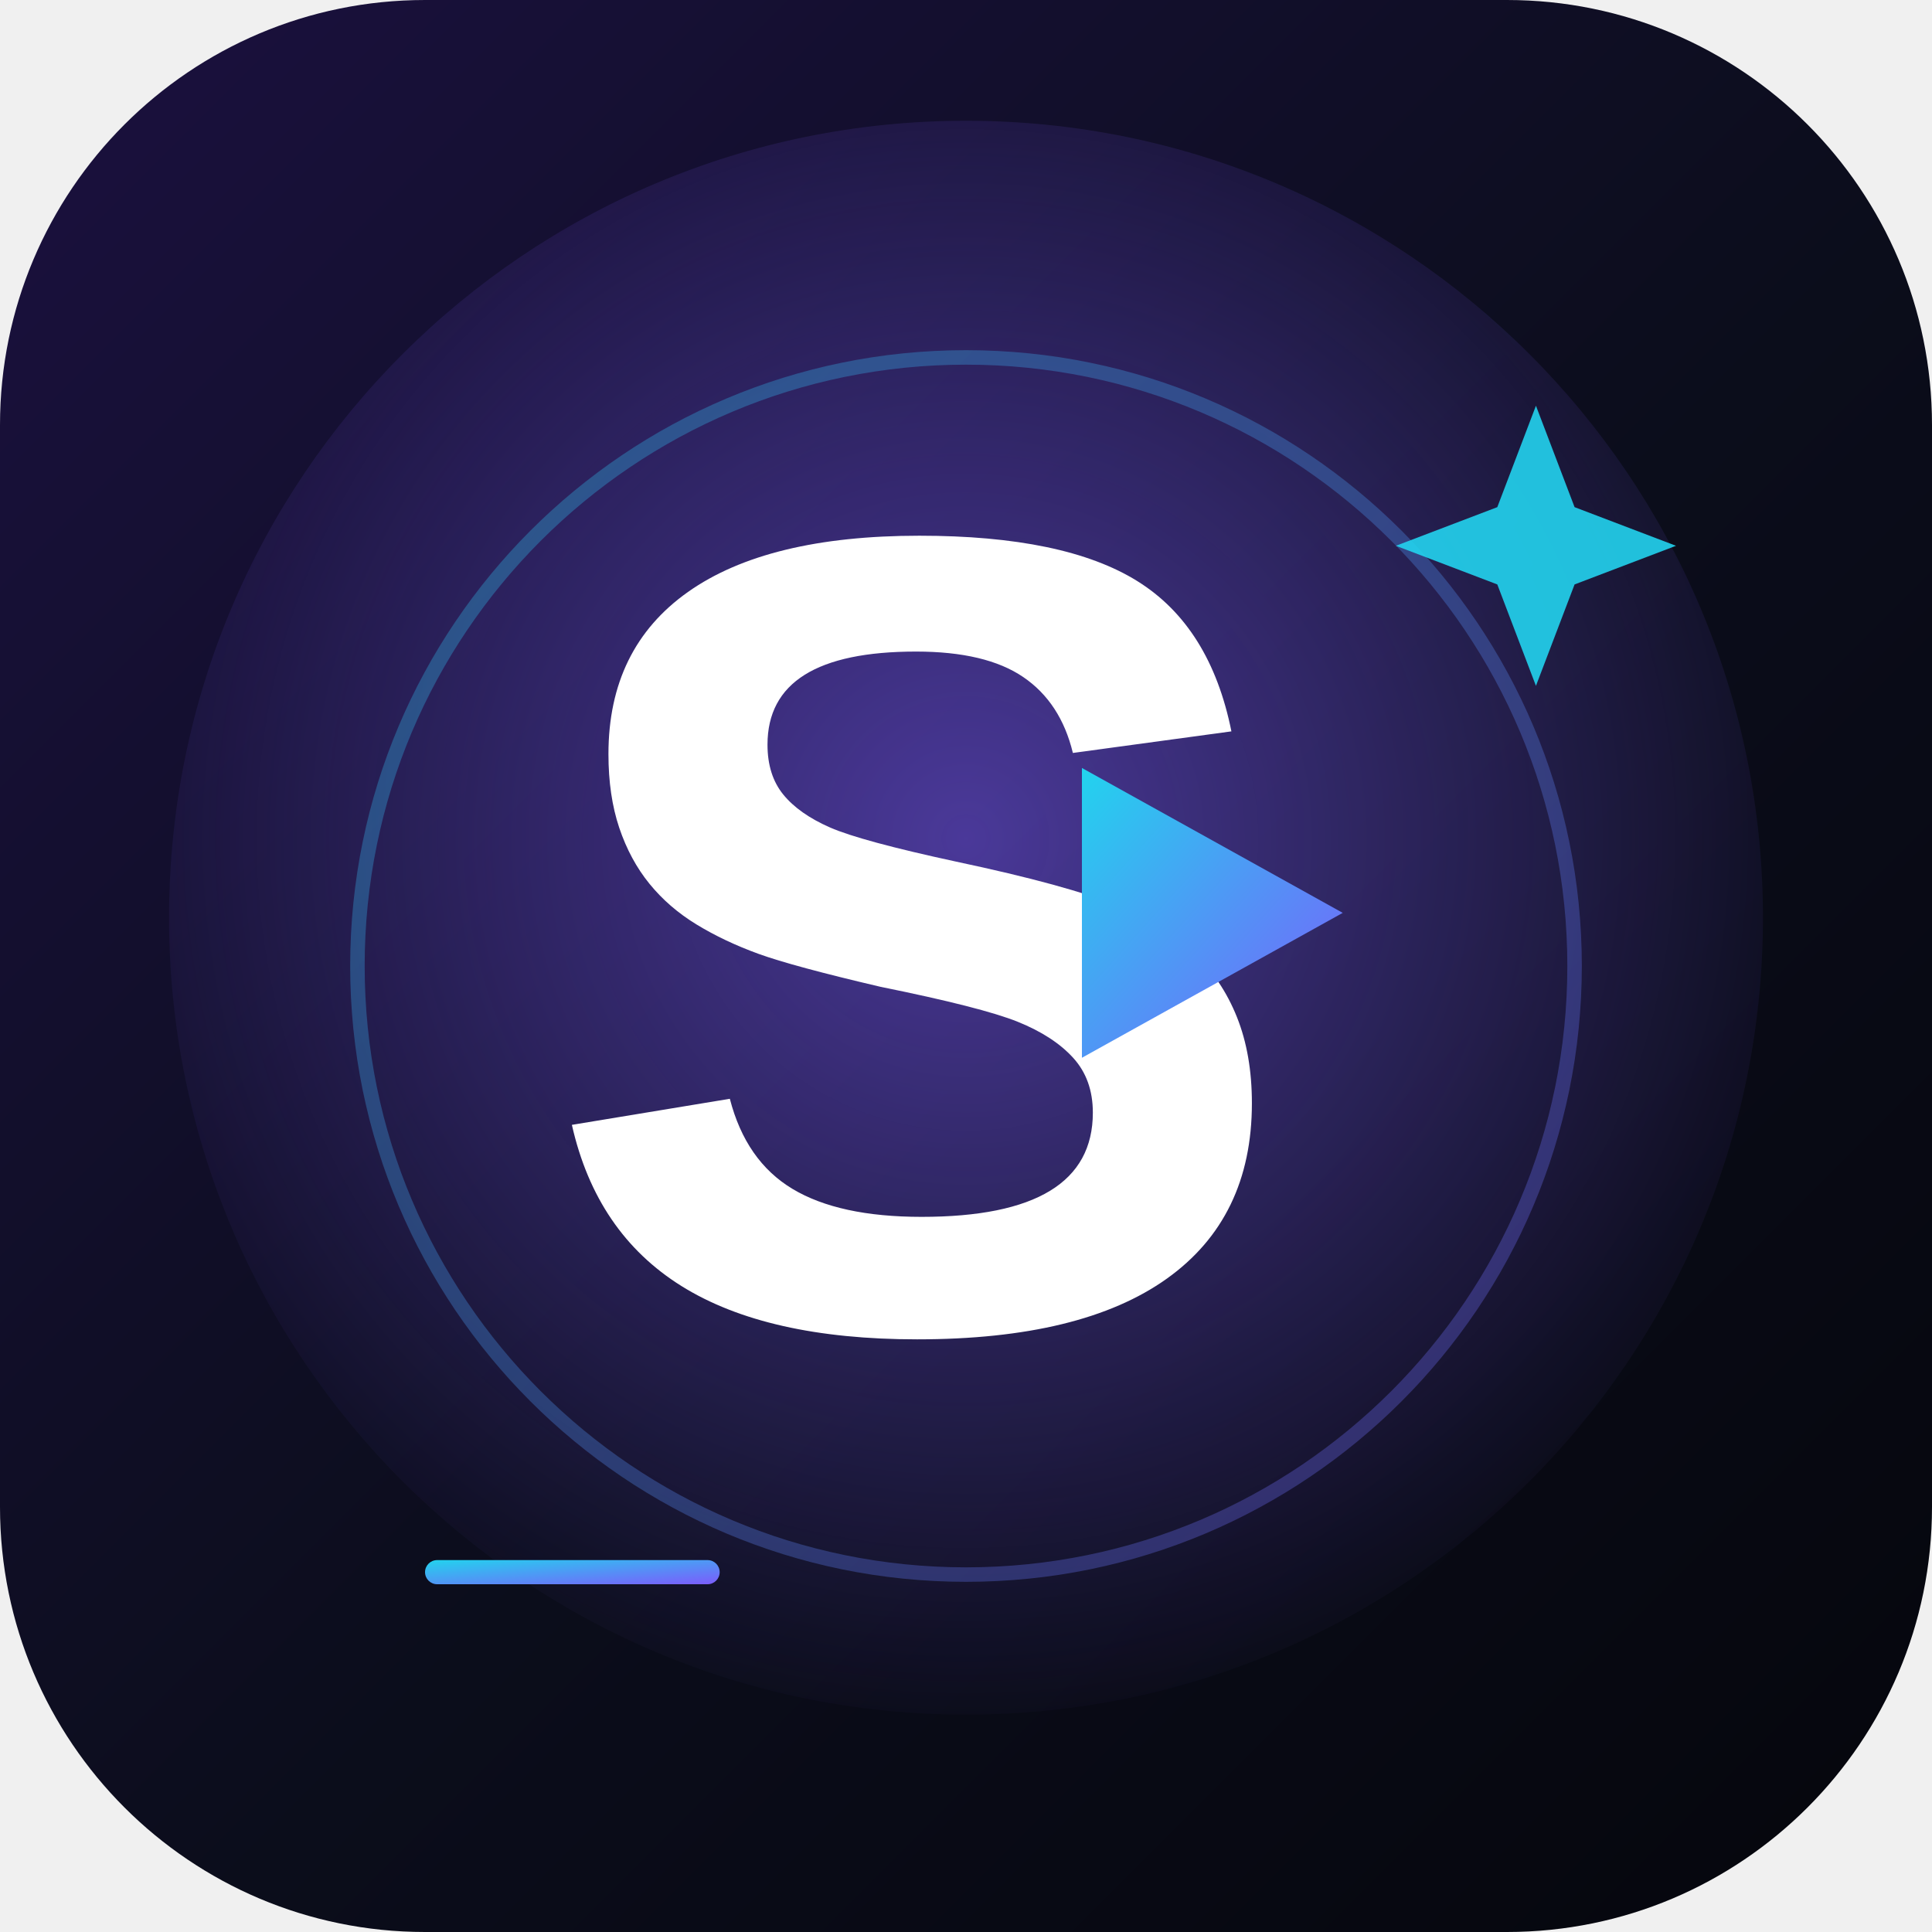
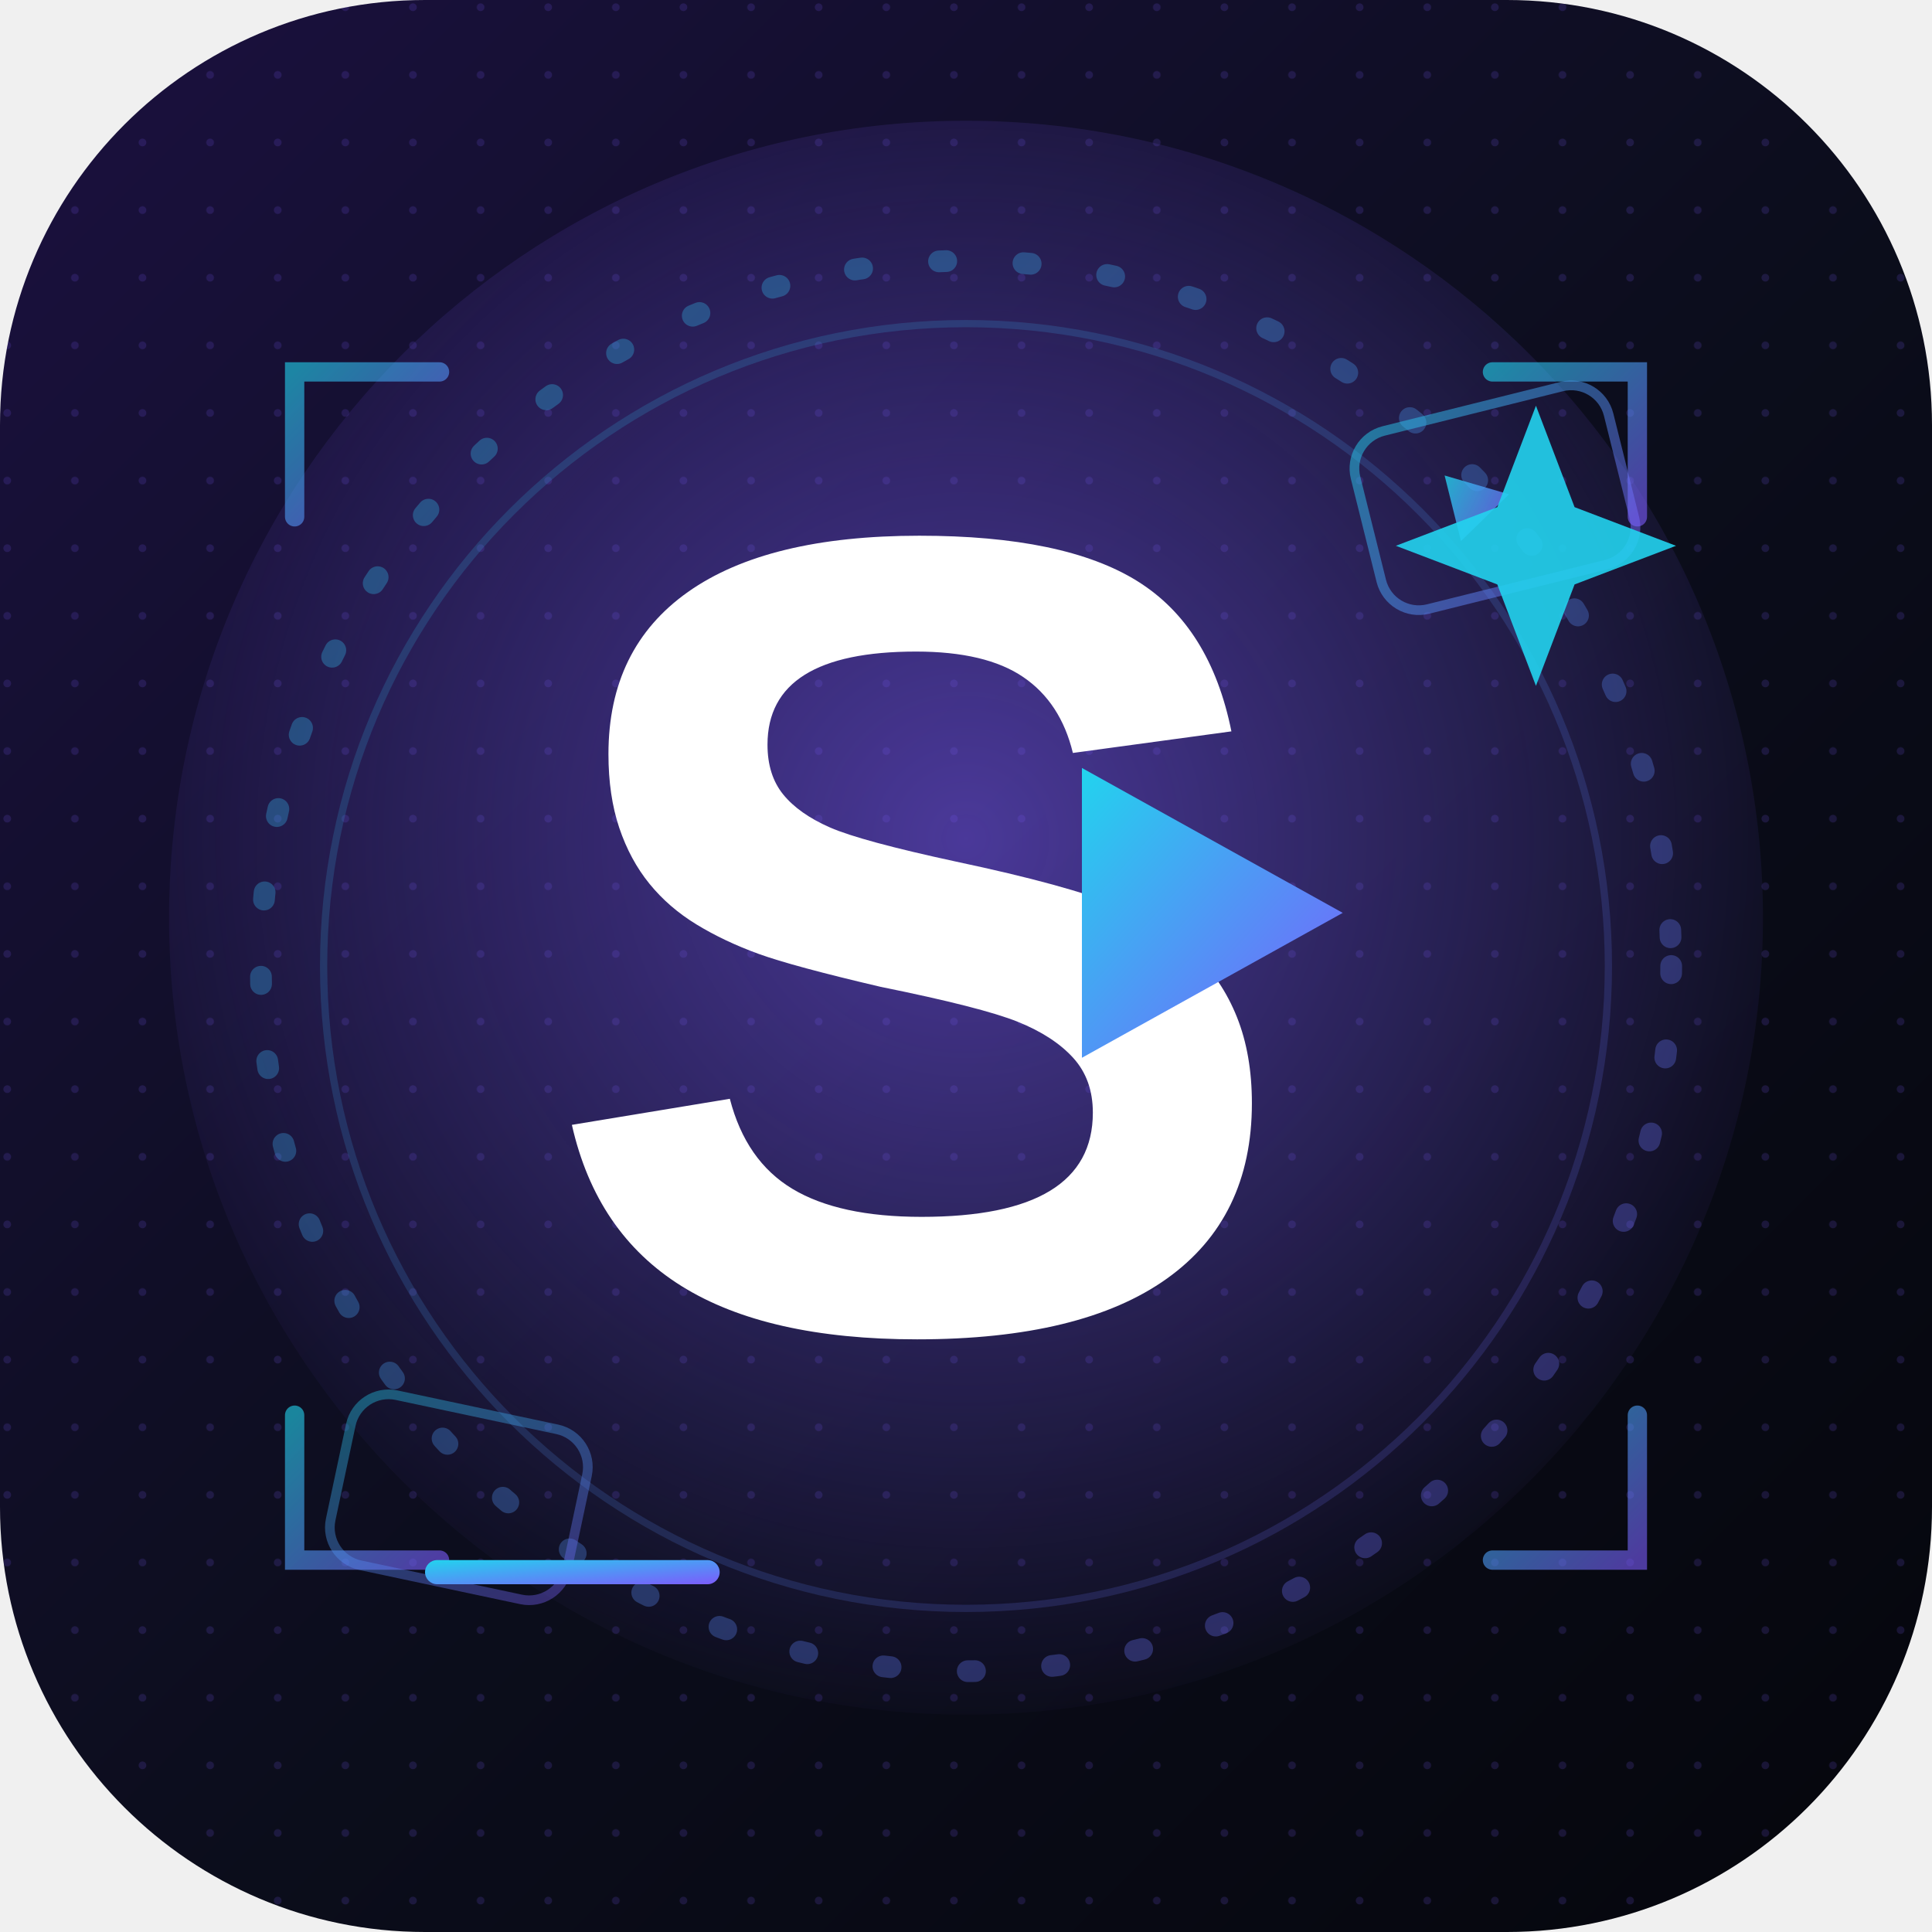
<svg xmlns="http://www.w3.org/2000/svg" width="800" height="800" viewBox="0 0 800 800">
  <defs>
    <linearGradient id="bg" x1="0" y1="0" x2="1" y2="1">
      <stop offset="0%" stop-color="#1B1140" />
      <stop offset="55%" stop-color="#0B0D1B" />
      <stop offset="100%" stop-color="#05060C" />
    </linearGradient>
    <linearGradient id="accent" x1="0" y1="0" x2="1" y2="1">
      <stop offset="0%" stop-color="#22D3EE" />
      <stop offset="100%" stop-color="#7C5CFC" />
    </linearGradient>
    <radialGradient id="glow" cx="50%" cy="45%" r="58%">
      <stop offset="0%" stop-color="#7C5CFC" stop-opacity="0.55" />
      <stop offset="100%" stop-color="#7C5CFC" stop-opacity="0" />
    </radialGradient>
+     <pattern id="dots" width="28" height="28" patternUnits="userSpaceOnUse">
+       <circle cx="3" cy="3" r="1.6" fill="#7C5CFC" opacity="0.3" />
+     </pattern>
  </defs>
  <rect width="800" height="800" rx="176" fill="url(#bg)" />
+   <rect width="800" height="800" rx="176" fill="url(#dots)" opacity="0.55" />
  <circle cx="400" cy="380" r="330" fill="url(#glow)" />
-   <circle cx="400" cy="400" r="252" fill="none" stroke="url(#accent)" stroke-width="6" opacity="0.32" />
+   <g stroke="url(#accent)" stroke-width="8" stroke-linecap="round" opacity="0.6" fill="none">
+     <path d="M 122 214 L 122 154 L 182 154" />
+     <path d="M 618 154 L 678 154 L 678 214" />
+     <path d="M 122 586 L 122 646 L 182 646" />
+     <path d="M 618 646 L 678 646 L 678 586" />
+   </g>
+   <circle cx="400" cy="400" r="266" fill="none" stroke="url(#accent)" stroke-width="3" opacity="0.18" />
+   <circle cx="400" cy="400" r="292" fill="none" stroke="url(#accent)" stroke-width="9" stroke-dasharray="3 32" stroke-linecap="round" opacity="0.32" />
+   <g transform="rotate(-14 620 210)">
+     <rect x="566" y="168" width="108" height="76" rx="16" fill="none" stroke="url(#accent)" stroke-width="4" opacity="0.5" />
+     <path d="M 602 192 L 602 220 L 626 206 Z" fill="url(#accent)" opacity="0.8" />
+   </g>
+   <g transform="rotate(12 190 620)">
+     <rect x="140" y="584" width="100" height="72" rx="16" fill="none" stroke="url(#accent)" stroke-width="4" opacity="0.38" />
+     <path d="M 166 620 L 208 620" stroke="url(#accent)" stroke-width="5" stroke-linecap="round" opacity="0.5" />
+   </g>
  <text x="380" y="550" text-anchor="middle" font-family="Liberation Sans, Arial, sans-serif" font-size="470" font-weight="bold" fill="#FFFFFF">S</text>
  <path d="M 448 318 L 448 438 L 556 378 Z" fill="url(#accent)" />
  <path d="M 636 168 L 652 210 L 694 226 L 652 242 L 636 284 L 620 242 L 578 226 L 620 210 Z" fill="#22D3EE" opacity="0.9" />
  <rect x="176" y="646" width="122" height="10" rx="5" fill="url(#accent)" />
</svg>
